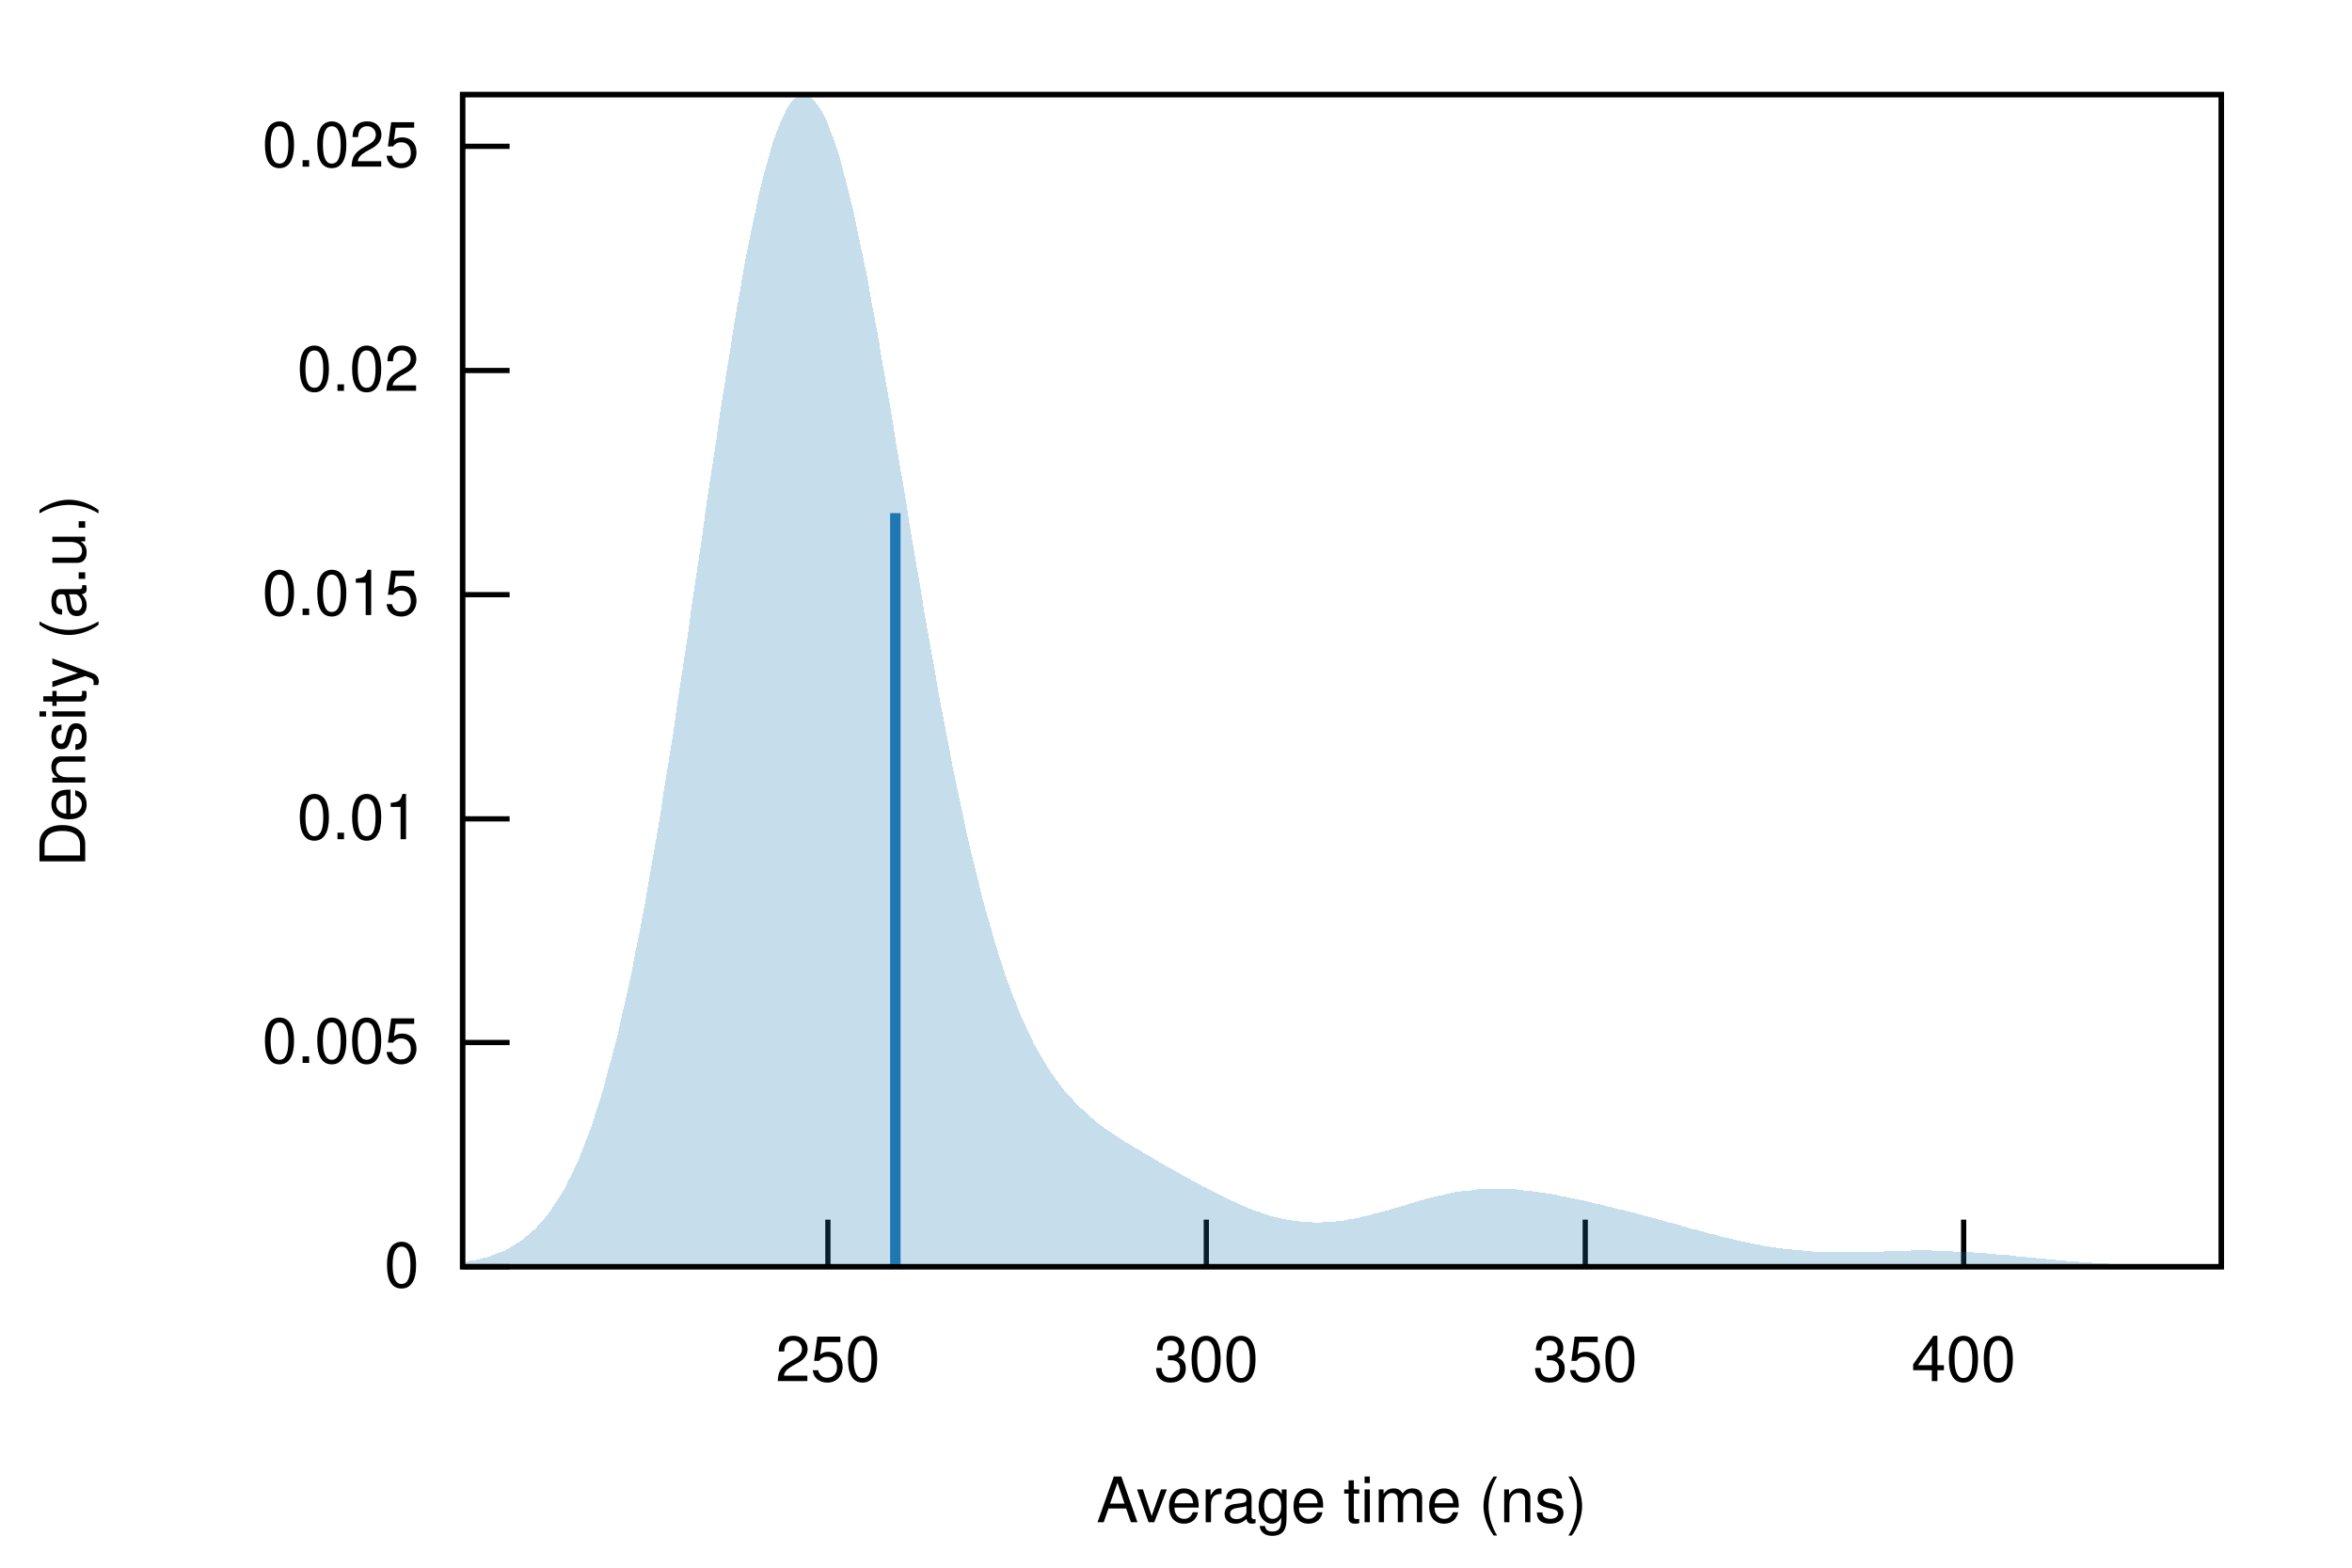
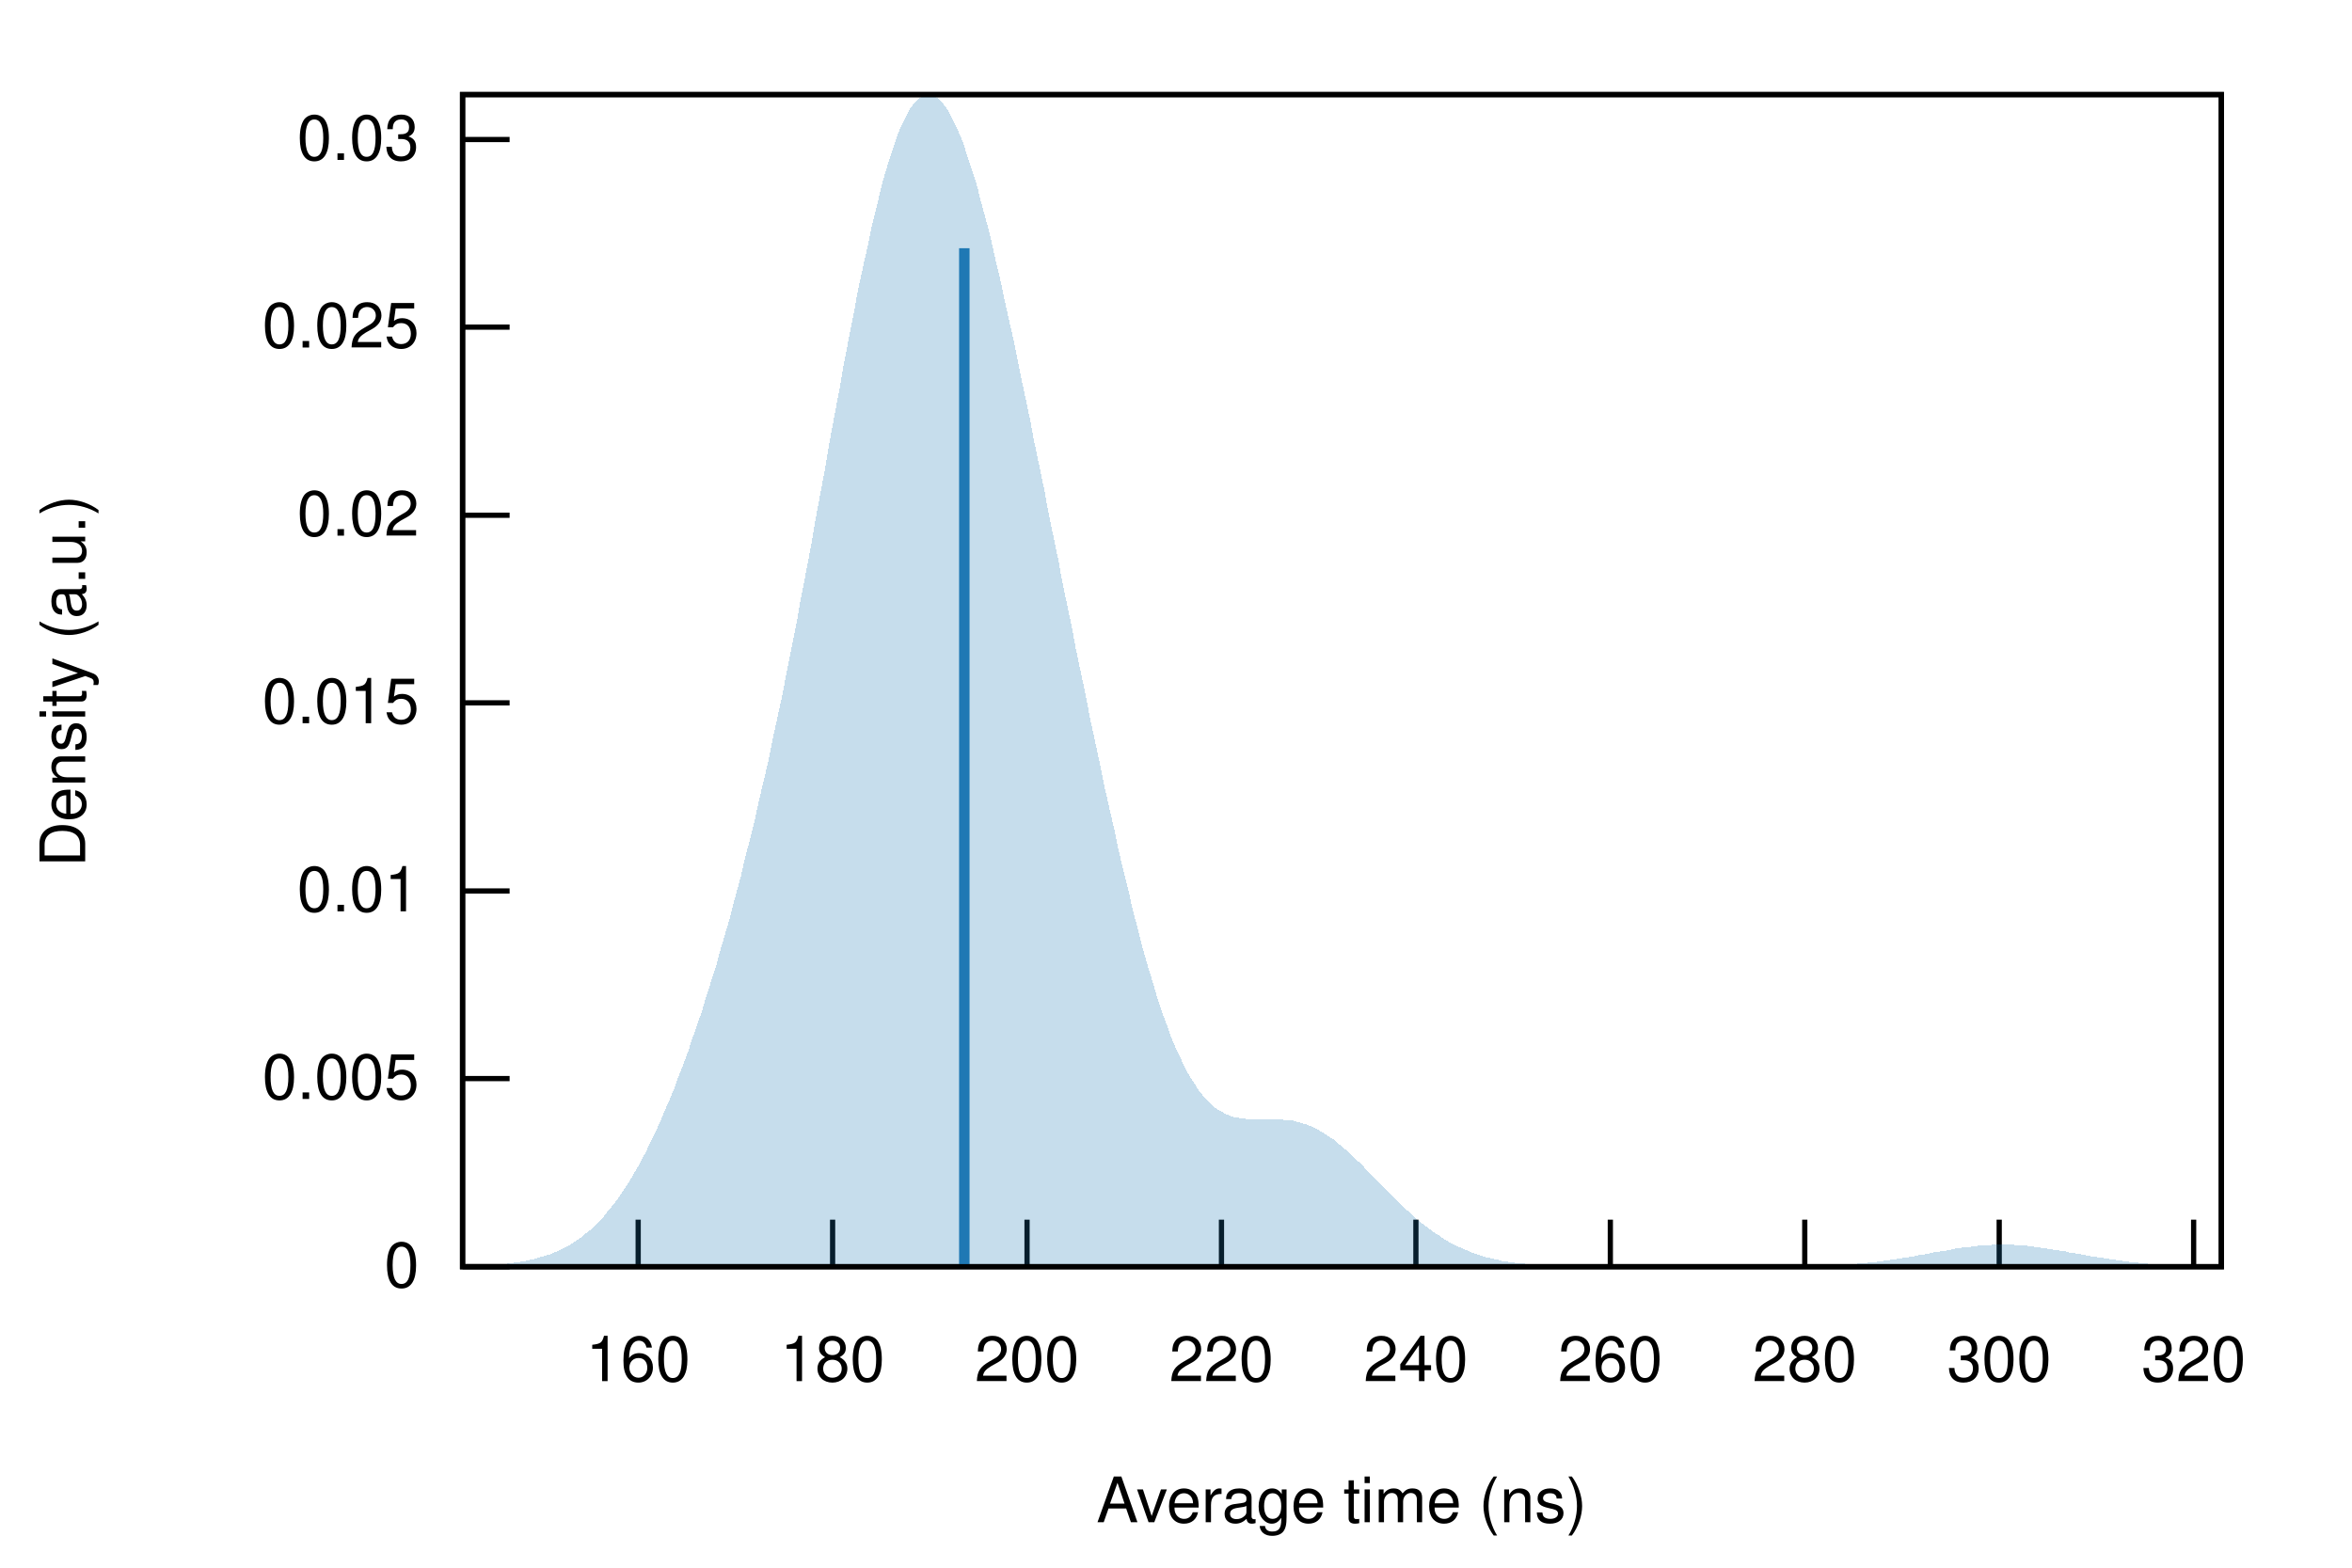
<svg xmlns="http://www.w3.org/2000/svg" xmlns:xlink="http://www.w3.org/1999/xlink" viewBox="0 0 450 300">
  <g id="gnuplot_canvas">
    <rect x="0" y="0" width="450" height="300" fill="none" />
    <defs>
      <circle id="gpDot" r="0.5" stroke-width="0.5" />
      <path id="gpPt0" stroke-width="0.222" stroke="currentColor" d="M-1,0 h2 M0,-1 v2" />
      <path id="gpPt1" stroke-width="0.222" stroke="currentColor" d="M-1,-1 L1,1 M1,-1 L-1,1" />
      <path id="gpPt2" stroke-width="0.222" stroke="currentColor" d="M-1,0 L1,0 M0,-1 L0,1 M-1,-1 L1,1 M-1,1 L1,-1" />
      <rect id="gpPt3" stroke-width="0.222" stroke="currentColor" x="-1" y="-1" width="2" height="2" />
      <rect id="gpPt4" stroke-width="0.222" stroke="currentColor" fill="currentColor" x="-1" y="-1" width="2" height="2" />
      <circle id="gpPt5" stroke-width="0.222" stroke="currentColor" cx="0" cy="0" r="1" />
      <use xlink:href="#gpPt5" id="gpPt6" fill="currentColor" stroke="none" />
      <path id="gpPt7" stroke-width="0.222" stroke="currentColor" d="M0,-1.33 L-1.33,0.67 L1.33,0.67 z" />
      <use xlink:href="#gpPt7" id="gpPt8" fill="currentColor" stroke="none" />
      <use xlink:href="#gpPt7" id="gpPt9" stroke="currentColor" transform="rotate(180)" />
      <use xlink:href="#gpPt9" id="gpPt10" fill="currentColor" stroke="none" />
      <use xlink:href="#gpPt3" id="gpPt11" stroke="currentColor" transform="rotate(45)" />
      <use xlink:href="#gpPt11" id="gpPt12" fill="currentColor" stroke="none" />
      <path id="gpPt13" stroke-width="0.222" stroke="currentColor" d="M0,1.330 L1.265,0.411 L0.782,-1.067 L-0.782,-1.076 L-1.265,0.411 z" />
      <use xlink:href="#gpPt13" id="gpPt14" fill="currentColor" stroke="none" />
      <filter id="textbox" filterUnits="objectBoundingBox" x="0" y="0" height="1" width="1">
        <feFlood flood-color="white" flood-opacity="1" result="bgnd" />
        <feComposite in="SourceGraphic" in2="bgnd" operator="atop" />
      </filter>
      <filter id="greybox" filterUnits="objectBoundingBox" x="0" y="0" height="1" width="1">
        <feFlood flood-color="lightgrey" flood-opacity="1" result="grey" />
        <feComposite in="SourceGraphic" in2="grey" operator="atop" />
      </filter>
    </defs>
    <g fill="none" color="white" stroke="currentColor" stroke-width="1.00" stroke-linecap="butt" stroke-linejoin="miter">
</g>
    <g fill="none" color="black" stroke="currentColor" stroke-width="1.00" stroke-linecap="butt" stroke-linejoin="miter">
      <path stroke="black" d="M88.5,242.4 L97.5,242.4  " />
      <g transform="translate(80.2,246.3)" stroke="none" fill="black" font-family="Helvetica" font-size="12.00" text-anchor="end">
        <text>
          <tspan font-family="Helvetica"> 0</tspan>
        </text>
      </g>
    </g>
    <g fill="none" color="black" stroke="currentColor" stroke-width="1.00" stroke-linecap="butt" stroke-linejoin="miter">
-       <path stroke="black" d="M88.5,199.5 L97.5,199.5  " />
-       <g transform="translate(80.2,203.4)" stroke="none" fill="black" font-family="Helvetica" font-size="12.00" text-anchor="end">
+       <path stroke="black" d="M88.5,206.4 L97.5,206.4  " />
+       <g transform="translate(80.2,210.3)" stroke="none" fill="black" font-family="Helvetica" font-size="12.00" text-anchor="end">
        <text>
          <tspan font-family="Helvetica"> 0.005</tspan>
        </text>
      </g>
    </g>
    <g fill="none" color="black" stroke="currentColor" stroke-width="1.00" stroke-linecap="butt" stroke-linejoin="miter">
-       <path stroke="black" d="M88.5,156.7 L97.5,156.7  " />
-       <g transform="translate(80.2,160.6)" stroke="none" fill="black" font-family="Helvetica" font-size="12.00" text-anchor="end">
+       <path stroke="black" d="M88.5,170.5 L97.5,170.5  " />
+       <g transform="translate(80.2,174.4)" stroke="none" fill="black" font-family="Helvetica" font-size="12.00" text-anchor="end">
        <text>
          <tspan font-family="Helvetica"> 0.01</tspan>
        </text>
      </g>
    </g>
    <g fill="none" color="black" stroke="currentColor" stroke-width="1.00" stroke-linecap="butt" stroke-linejoin="miter">
-       <path stroke="black" d="M88.5,113.8 L97.5,113.8  " />
-       <g transform="translate(80.2,117.7)" stroke="none" fill="black" font-family="Helvetica" font-size="12.00" text-anchor="end">
+       <path stroke="black" d="M88.5,134.5 L97.5,134.5  " />
+       <g transform="translate(80.2,138.4)" stroke="none" fill="black" font-family="Helvetica" font-size="12.00" text-anchor="end">
        <text>
          <tspan font-family="Helvetica"> 0.015</tspan>
        </text>
      </g>
    </g>
    <g fill="none" color="black" stroke="currentColor" stroke-width="1.00" stroke-linecap="butt" stroke-linejoin="miter">
-       <path stroke="black" d="M88.5,70.9 L97.5,70.9  " />
-       <g transform="translate(80.2,74.8)" stroke="none" fill="black" font-family="Helvetica" font-size="12.00" text-anchor="end">
+       <path stroke="black" d="M88.5,98.6 L97.5,98.6  " />
+       <g transform="translate(80.2,102.5)" stroke="none" fill="black" font-family="Helvetica" font-size="12.00" text-anchor="end">
        <text>
          <tspan font-family="Helvetica"> 0.02</tspan>
        </text>
      </g>
    </g>
    <g fill="none" color="black" stroke="currentColor" stroke-width="1.00" stroke-linecap="butt" stroke-linejoin="miter">
-       <path stroke="black" d="M88.5,28.0 L97.5,28.0  " />
-       <g transform="translate(80.2,31.9)" stroke="none" fill="black" font-family="Helvetica" font-size="12.00" text-anchor="end">
+       <path stroke="black" d="M88.5,62.6 L97.5,62.6  " />
+       <g transform="translate(80.2,66.5)" stroke="none" fill="black" font-family="Helvetica" font-size="12.00" text-anchor="end">
        <text>
          <tspan font-family="Helvetica"> 0.025</tspan>
        </text>
      </g>
    </g>
    <g fill="none" color="black" stroke="currentColor" stroke-width="1.00" stroke-linecap="butt" stroke-linejoin="miter">
-       <path stroke="black" d="M158.4,242.4 L158.4,233.4  " />
-       <g transform="translate(158.4,264.3)" stroke="none" fill="black" font-family="Helvetica" font-size="12.00" text-anchor="middle">
-         <text>
-           <tspan font-family="Helvetica"> 250</tspan>
-         </text>
-       </g>
-     </g>
-     <g fill="none" color="black" stroke="currentColor" stroke-width="1.00" stroke-linecap="butt" stroke-linejoin="miter">
-       <path stroke="black" d="M230.8,242.4 L230.8,233.4  " />
-       <g transform="translate(230.8,264.3)" stroke="none" fill="black" font-family="Helvetica" font-size="12.00" text-anchor="middle">
+       <path stroke="black" d="M88.5,26.7 L97.5,26.7  " />
+       <g transform="translate(80.2,30.6)" stroke="none" fill="black" font-family="Helvetica" font-size="12.00" text-anchor="end">
+         <text>
+           <tspan font-family="Helvetica"> 0.03</tspan>
+         </text>
+       </g>
+     </g>
+     <g fill="none" color="black" stroke="currentColor" stroke-width="1.00" stroke-linecap="butt" stroke-linejoin="miter">
+       <path stroke="black" d="M122.1,242.4 L122.1,233.4  " />
+       <g transform="translate(122.1,264.3)" stroke="none" fill="black" font-family="Helvetica" font-size="12.00" text-anchor="middle">
+         <text>
+           <tspan font-family="Helvetica"> 160</tspan>
+         </text>
+       </g>
+     </g>
+     <g fill="none" color="black" stroke="currentColor" stroke-width="1.00" stroke-linecap="butt" stroke-linejoin="miter">
+       <path stroke="black" d="M159.3,242.4 L159.3,233.4  " />
+       <g transform="translate(159.3,264.3)" stroke="none" fill="black" font-family="Helvetica" font-size="12.00" text-anchor="middle">
+         <text>
+           <tspan font-family="Helvetica"> 180</tspan>
+         </text>
+       </g>
+     </g>
+     <g fill="none" color="black" stroke="currentColor" stroke-width="1.00" stroke-linecap="butt" stroke-linejoin="miter">
+       <path stroke="black" d="M196.5,242.4 L196.5,233.4  " />
+       <g transform="translate(196.5,264.3)" stroke="none" fill="black" font-family="Helvetica" font-size="12.00" text-anchor="middle">
+         <text>
+           <tspan font-family="Helvetica"> 200</tspan>
+         </text>
+       </g>
+     </g>
+     <g fill="none" color="black" stroke="currentColor" stroke-width="1.00" stroke-linecap="butt" stroke-linejoin="miter">
+       <path stroke="black" d="M233.7,242.4 L233.7,233.4  " />
+       <g transform="translate(233.7,264.3)" stroke="none" fill="black" font-family="Helvetica" font-size="12.00" text-anchor="middle">
+         <text>
+           <tspan font-family="Helvetica"> 220</tspan>
+         </text>
+       </g>
+     </g>
+     <g fill="none" color="black" stroke="currentColor" stroke-width="1.00" stroke-linecap="butt" stroke-linejoin="miter">
+       <path stroke="black" d="M270.9,242.4 L270.9,233.4  " />
+       <g transform="translate(270.9,264.3)" stroke="none" fill="black" font-family="Helvetica" font-size="12.00" text-anchor="middle">
+         <text>
+           <tspan font-family="Helvetica"> 240</tspan>
+         </text>
+       </g>
+     </g>
+     <g fill="none" color="black" stroke="currentColor" stroke-width="1.00" stroke-linecap="butt" stroke-linejoin="miter">
+       <path stroke="black" d="M308.1,242.4 L308.1,233.4  " />
+       <g transform="translate(308.1,264.3)" stroke="none" fill="black" font-family="Helvetica" font-size="12.00" text-anchor="middle">
+         <text>
+           <tspan font-family="Helvetica"> 260</tspan>
+         </text>
+       </g>
+     </g>
+     <g fill="none" color="black" stroke="currentColor" stroke-width="1.00" stroke-linecap="butt" stroke-linejoin="miter">
+       <path stroke="black" d="M345.3,242.4 L345.3,233.4  " />
+       <g transform="translate(345.3,264.3)" stroke="none" fill="black" font-family="Helvetica" font-size="12.00" text-anchor="middle">
+         <text>
+           <tspan font-family="Helvetica"> 280</tspan>
+         </text>
+       </g>
+     </g>
+     <g fill="none" color="black" stroke="currentColor" stroke-width="1.00" stroke-linecap="butt" stroke-linejoin="miter">
+       <path stroke="black" d="M382.5,242.4 L382.5,233.4  " />
+       <g transform="translate(382.5,264.3)" stroke="none" fill="black" font-family="Helvetica" font-size="12.00" text-anchor="middle">
        <text>
          <tspan font-family="Helvetica"> 300</tspan>
        </text>
      </g>
    </g>
    <g fill="none" color="black" stroke="currentColor" stroke-width="1.00" stroke-linecap="butt" stroke-linejoin="miter">
-       <path stroke="black" d="M303.3,242.4 L303.3,233.4  " />
-       <g transform="translate(303.3,264.3)" stroke="none" fill="black" font-family="Helvetica" font-size="12.00" text-anchor="middle">
-         <text>
-           <tspan font-family="Helvetica"> 350</tspan>
-         </text>
-       </g>
-     </g>
-     <g fill="none" color="black" stroke="currentColor" stroke-width="1.00" stroke-linecap="butt" stroke-linejoin="miter">
-       <path stroke="black" d="M375.7,242.4 L375.7,233.4  " />
-       <g transform="translate(375.7,264.3)" stroke="none" fill="black" font-family="Helvetica" font-size="12.00" text-anchor="middle">
-         <text>
-           <tspan font-family="Helvetica"> 400</tspan>
+       <path stroke="black" d="M419.7,242.4 L419.7,233.4  " />
+       <g transform="translate(419.7,264.3)" stroke="none" fill="black" font-family="Helvetica" font-size="12.00" text-anchor="middle">
+         <text>
+           <tspan font-family="Helvetica"> 320</tspan>
        </text>
      </g>
    </g>
    <g fill="none" color="black" stroke="currentColor" stroke-width="1.00" stroke-linecap="butt" stroke-linejoin="miter">
</g>
    <g fill="none" color="black" stroke="currentColor" stroke-width="1.00" stroke-linecap="butt" stroke-linejoin="miter">
      <path stroke="black" d="M88.5,18.1 L88.5,242.4 L425.0,242.4 L425.0,18.1 L88.5,18.1 Z  " />
    </g>
    <g fill="none" color="black" stroke="currentColor" stroke-width="1.00" stroke-linecap="butt" stroke-linejoin="miter">
      <g transform="translate(16.3,130.3) rotate(270)" stroke="none" fill="black" font-family="Helvetica" font-size="12.00" text-anchor="middle">
        <text>
          <tspan font-family="Helvetica">Density (a.u.)</tspan>
        </text>
      </g>
    </g>
    <g fill="none" color="black" stroke="currentColor" stroke-width="1.00" stroke-linecap="butt" stroke-linejoin="miter">
      <g transform="translate(256.7,291.3)" stroke="none" fill="black" font-family="Helvetica" font-size="12.00" text-anchor="middle">
        <text>
          <tspan font-family="Helvetica">Average time (ns)</tspan>
        </text>
      </g>
    </g>
    <g fill="none" color="black" stroke="currentColor" stroke-width="1.00" stroke-linecap="butt" stroke-linejoin="miter">
</g>
    <g id="gnuplot_plot_1">
      <g fill="none" color="black" stroke="currentColor" stroke-width="1.00" stroke-linecap="butt" stroke-linejoin="miter">
        <g stroke="none" shape-rendering="crispEdges">
-           <polygon fill="rgb( 31, 120, 180)" fill-opacity="0.25" points="88.5,241.6 89.2,241.5 89.8,241.3 90.5,241.2 91.2,241.1 91.9,240.9 92.5,240.7 93.2,240.6 93.9,240.3 94.6,240.1 95.2,239.8 95.9,239.6 96.6,239.3 97.3,238.9 97.9,238.5 98.6,238.1 99.3,237.7 100.0,237.2 100.6,236.7 101.3,236.1 102.0,235.5 102.7,234.8 103.3,234.1 104.0,233.4 104.7,232.5 105.4,231.6 106.0,230.6 106.7,229.6 107.4,228.5 108.1,227.3 108.7,226.0 109.4,224.7 110.1,223.2 110.8,221.7 111.4,220.1 112.1,218.3 112.8,216.5 113.5,214.6 114.1,212.5 114.8,210.4 115.5,208.1 116.1,205.7 116.8,203.2 117.5,200.6 118.2,197.9 118.8,195.1 119.5,192.1 120.2,189.0 120.9,185.8 121.5,182.5 122.2,179.1 122.9,175.5 123.6,171.8 124.2,168.1 124.9,164.2 125.6,160.2 126.3,156.1 126.9,152.0 127.6,147.7 128.3,143.4 129.0,139.0 129.6,134.5 130.3,130.0 131.0,125.4 131.7,120.8 132.3,116.2 133.0,111.5 133.7,106.9 134.4,102.2 135.0,97.6 135.7,92.9 136.4,88.4 137.1,83.8 137.7,79.4 138.4,75.0 139.1,70.6 139.8,66.4 140.4,62.3 141.1,58.3 141.8,54.5 142.4,50.8 143.1,47.2 143.8,43.8 144.5,40.6 145.1,37.6 145.8,34.7 146.5,32.1 147.2,29.7 147.8,27.4 148.5,25.5 149.2,23.7 149.9,22.2 150.5,20.9 151.2,19.8 151.9,19.0 152.6,18.5 153.2,18.2 153.9,18.1 154.6,18.3 155.3,18.7 155.9,19.4 156.6,20.3 157.3,21.4 158.0,22.7 158.6,24.3 159.3,26.1 160.0,28.1 160.7,30.3 161.3,32.7 162.0,35.2 162.7,38.0 163.4,40.9 164.0,44.0 164.7,47.2 165.4,50.5 166.1,53.9 166.7,57.5 167.4,61.2 168.1,64.9 168.7,68.7 169.4,72.6 170.1,76.6 170.8,80.6 171.4,84.6 172.1,88.7 172.8,92.7 173.5,96.8 174.1,100.9 174.8,104.9 175.5,109.0 176.2,113.0 176.8,116.9 177.5,120.8 178.2,124.7 178.9,128.5 179.5,132.2 180.2,135.9 180.9,139.5 181.6,143.0 182.2,146.4 182.9,149.8 183.6,153.0 184.3,156.2 184.9,159.2 185.6,162.2 186.3,165.1 187.0,167.8 187.6,170.5 188.3,173.1 189.0,175.6 189.7,177.9 190.3,180.2 191.0,182.4 191.7,184.5 192.3,186.5 193.0,188.4 193.7,190.3 194.4,192.0 195.0,193.6 195.7,195.2 196.4,196.7 197.1,198.1 197.7,199.5 198.4,200.8 199.1,202.0 199.8,203.1 200.4,204.2 201.1,205.3 201.8,206.2 202.5,207.2 203.1,208.0 203.8,208.9 204.5,209.7 205.2,210.4 205.8,211.1 206.5,211.8 207.2,212.4 207.9,213.1 208.5,213.7 209.2,214.2 209.9,214.8 210.6,215.3 211.2,215.8 211.9,216.3 212.6,216.7 213.3,217.2 213.9,217.6 214.6,218.1 215.3,218.5 216.0,218.9 216.6,219.3 217.3,219.7 218.0,220.1 218.6,220.5 219.3,220.9 220.0,221.3 220.7,221.7 221.3,222.1 222.0,222.5 222.7,222.9 223.4,223.3 224.0,223.6 224.7,224.0 225.4,224.4 226.1,224.8 226.7,225.1 227.4,225.5 228.1,225.9 228.8,226.3 229.4,226.6 230.1,227.0 230.8,227.3 231.5,227.7 232.1,228.0 232.8,228.4 233.5,228.7 234.2,229.1 234.8,229.4 235.5,229.7 236.2,230.0 236.9,230.3 237.5,230.6 238.2,230.9 238.9,231.2 239.6,231.5 240.2,231.7 240.9,231.9 241.6,232.2 242.3,232.4 242.9,232.6 243.6,232.8 244.3,233.0 244.9,233.1 245.6,233.3 246.3,233.4 247.0,233.5 247.6,233.6 248.3,233.7 249.0,233.8 249.7,233.9 250.3,233.9 251.0,233.9 251.7,234.0 252.4,234.0 253.0,233.9 253.7,233.9 254.4,233.9 255.1,233.8 255.7,233.7 256.4,233.7 257.1,233.6 257.8,233.4 258.4,233.3 259.1,233.2 259.8,233.1 260.5,232.9 261.1,232.7 261.8,232.6 262.5,232.4 263.2,232.2 263.8,232.0 264.5,231.9 265.2,231.7 265.9,231.5 266.5,231.3 267.2,231.1 267.9,230.9 268.6,230.7 269.2,230.5 269.9,230.3 270.6,230.1 271.2,229.9 271.9,229.7 272.6,229.5 273.3,229.3 273.9,229.1 274.6,229.0 275.3,228.8 276.0,228.7 276.6,228.5 277.3,228.4 278.0,228.2 278.7,228.1 279.3,228.0 280.0,227.9 280.7,227.8 281.4,227.8 282.0,227.7 282.7,227.6 283.4,227.6 284.1,227.5 284.7,227.5 285.4,227.5 286.1,227.5 286.8,227.5 287.4,227.5 288.1,227.5 288.8,227.6 289.5,227.6 290.1,227.6 290.8,227.7 291.5,227.8 292.2,227.8 292.8,227.9 293.5,228.0 294.2,228.1 294.9,228.2 295.5,228.3 296.2,228.4 296.9,228.5 297.5,228.6 298.2,228.8 298.9,228.9 299.6,229.0 300.2,229.2 300.9,229.3 301.6,229.5 302.3,229.6 302.9,229.7 303.6,229.9 304.3,230.1 305.0,230.2 305.6,230.4 306.3,230.5 307.0,230.7 307.7,230.9 308.3,231.0 309.0,231.2 309.7,231.4 310.4,231.5 311.0,231.7 311.7,231.9 312.4,232.0 313.1,232.2 313.7,232.4 314.4,232.6 315.1,232.8 315.8,232.9 316.4,233.1 317.1,233.3 317.8,233.5 318.5,233.7 319.1,233.9 319.8,234.0 320.5,234.2 321.2,234.4 321.8,234.6 322.5,234.8 323.2,235.0 323.8,235.2 324.5,235.3 325.2,235.5 325.9,235.7 326.5,235.9 327.2,236.1 327.9,236.2 328.6,236.4 329.2,236.6 329.9,236.8 330.6,236.9 331.3,237.1 331.9,237.2 332.6,237.4 333.3,237.6 334.0,237.7 334.6,237.8 335.3,238.0 336.0,238.1 336.7,238.2 337.3,238.4 338.0,238.5 338.7,238.6 339.4,238.7 340.0,238.8 340.7,238.9 341.4,239.0 342.1,239.1 342.7,239.1 343.4,239.2 344.1,239.3 344.8,239.3 345.4,239.4 346.1,239.4 346.8,239.5 347.4,239.5 348.1,239.5 348.8,239.6 349.5,239.6 350.1,239.6 350.8,239.6 351.5,239.6 352.2,239.6 352.8,239.6 353.5,239.6 354.2,239.6 354.9,239.6 355.5,239.6 356.2,239.6 356.9,239.5 357.6,239.5 358.2,239.5 358.9,239.5 359.6,239.5 360.3,239.5 360.9,239.4 361.6,239.4 362.3,239.4 363.0,239.4 363.6,239.4 364.3,239.4 365.0,239.4 365.7,239.3 366.3,239.3 367.0,239.3 367.7,239.3 368.4,239.3 369.0,239.3 369.7,239.3 370.4,239.4 371.1,239.4 371.7,239.4 372.4,239.4 373.1,239.4 373.7,239.5 374.4,239.5 375.1,239.5 375.8,239.6 376.4,239.6 377.1,239.6 377.8,239.7 378.5,239.7 379.1,239.8 379.8,239.8 380.5,239.9 381.2,239.9 381.8,240.0 382.5,240.1 383.2,240.1 383.9,240.2 384.5,240.2 385.2,240.3 385.9,240.4 386.6,240.4 387.2,240.5 387.9,240.6 388.6,240.6 389.3,240.7 389.9,240.8 390.6,240.8 391.3,240.9 392.0,241.0 392.6,241.0 393.3,241.1 394.0,241.2 394.7,241.2 395.3,241.3 396.0,241.3 396.7,241.4 397.4,241.4 398.0,241.5 398.7,241.5 399.4,241.6 400.0,241.6 400.7,241.7 401.4,241.7 402.1,241.8 402.7,241.8 403.4,241.8 404.1,241.9 404.8,241.9 405.4,241.9 406.1,242.0 406.8,242.0 407.5,242.0 408.1,242.1 408.8,242.1 409.5,242.1 410.2,242.1 410.8,242.2 411.5,242.2 412.2,242.2 412.9,242.2 413.5,242.2 414.2,242.2 414.9,242.3 415.6,242.3 416.2,242.3 416.9,242.3 417.6,242.3 418.3,242.3 418.9,242.3 419.6,242.3 420.3,242.3 421.0,242.3 421.6,242.3 422.3,242.3 423.0,242.4 423.7,242.4 424.3,242.4 425.0,242.4 425.0,242.4 424.3,242.4 423.7,242.4 423.0,242.4 422.3,242.4 421.6,242.4 421.0,242.4 420.3,242.4 419.6,242.4 418.9,242.4 418.3,242.4 417.6,242.4 416.9,242.4 416.2,242.4 415.6,242.4 414.9,242.4 414.2,242.4 413.5,242.4 412.9,242.4 412.2,242.4 411.5,242.4 410.8,242.4 410.2,242.4 409.5,242.4 408.8,242.4 408.1,242.4 407.5,242.4 406.8,242.4 406.1,242.4 405.4,242.4 404.8,242.4 404.1,242.4 403.4,242.4 402.7,242.4 402.1,242.4 401.4,242.4 400.7,242.4 400.0,242.4 399.4,242.4 398.7,242.4 398.0,242.4 397.4,242.4 396.7,242.4 396.0,242.4 395.3,242.4 394.7,242.4 394.0,242.4 393.3,242.4 392.6,242.4 392.0,242.4 391.3,242.4 390.6,242.4 389.9,242.4 389.3,242.4 388.6,242.4 387.9,242.4 387.2,242.4 386.6,242.4 385.9,242.4 385.2,242.4 384.5,242.4 383.9,242.4 383.2,242.4 382.5,242.4 381.8,242.4 381.2,242.4 380.5,242.4 379.8,242.4 379.1,242.4 378.5,242.4 377.8,242.4 377.1,242.4 376.4,242.4 375.8,242.4 375.1,242.4 374.4,242.4 373.7,242.4 373.1,242.4 372.4,242.4 371.7,242.4 371.1,242.4 370.4,242.4 369.7,242.4 369.0,242.4 368.4,242.4 367.7,242.4 367.0,242.4 366.3,242.4 365.7,242.4 365.0,242.4 364.3,242.4 363.6,242.4 363.0,242.4 362.3,242.4 361.6,242.4 360.9,242.4 360.3,242.4 359.6,242.4 358.9,242.4 358.2,242.4 357.6,242.4 356.9,242.4 356.2,242.4 355.5,242.4 354.9,242.4 354.2,242.4 353.5,242.4 352.8,242.4 352.2,242.4 351.5,242.4 350.8,242.4 350.1,242.4 349.5,242.4 348.8,242.4 348.1,242.4 347.4,242.4 346.8,242.4 346.1,242.4 345.4,242.4 344.8,242.4 344.1,242.4 343.4,242.4 342.7,242.4 342.1,242.4 341.4,242.4 340.7,242.4 340.0,242.4 339.4,242.4 338.7,242.4 338.0,242.4 337.3,242.4 336.7,242.4 336.0,242.4 335.3,242.4 334.6,242.4 334.0,242.4 333.3,242.4 332.6,242.4 331.9,242.4 331.3,242.4 330.6,242.4 329.9,242.4 329.2,242.4 328.6,242.4 327.9,242.4 327.2,242.4 326.5,242.4 325.9,242.4 325.2,242.4 324.5,242.4 323.8,242.4 323.2,242.4 322.5,242.4 321.8,242.4 321.2,242.4 320.5,242.4 319.8,242.4 319.1,242.4 318.5,242.4 317.8,242.4 317.1,242.4 316.4,242.4 315.8,242.4 315.1,242.4 314.4,242.4 313.7,242.4 313.1,242.4 312.4,242.4 311.7,242.4 311.0,242.4 310.4,242.4 309.7,242.4 309.0,242.4 308.3,242.4 307.7,242.4 307.0,242.4 306.3,242.4 305.6,242.4 305.0,242.4 304.3,242.4 303.6,242.4 302.9,242.4 302.3,242.4 301.6,242.4 300.9,242.4 300.2,242.4 299.6,242.4 298.9,242.4 298.2,242.4 297.5,242.4 296.9,242.4 296.2,242.4 295.5,242.4 294.9,242.4 294.2,242.4 293.5,242.4 292.8,242.4 292.2,242.4 291.5,242.4 290.8,242.4 290.1,242.4 289.5,242.4 288.8,242.4 288.1,242.4 287.4,242.4 286.8,242.4 286.1,242.4 285.4,242.4 284.7,242.4 284.1,242.4 283.4,242.4 282.7,242.4 282.0,242.4 281.4,242.4 280.7,242.4 280.0,242.4 279.3,242.4 278.7,242.4 278.0,242.4 277.3,242.4 276.6,242.4 276.0,242.4 275.3,242.4 274.6,242.4 273.9,242.4 273.3,242.4 272.6,242.4 271.9,242.4 271.2,242.4 270.6,242.4 269.9,242.4 269.2,242.4 268.6,242.4 267.9,242.4 267.2,242.4 266.5,242.4 265.9,242.4 265.2,242.4 264.5,242.4 263.8,242.4 263.2,242.4 262.5,242.4 261.8,242.4 261.1,242.4 260.5,242.4 259.8,242.4 259.1,242.4 258.4,242.4 257.8,242.4 257.1,242.4 256.4,242.4 255.7,242.4 255.1,242.4 254.4,242.4 253.7,242.4 253.0,242.4 252.4,242.4 251.7,242.4 251.0,242.4 250.3,242.4 249.7,242.4 249.0,242.4 248.3,242.4 247.6,242.4 247.0,242.4 246.3,242.4 245.6,242.4 244.9,242.4 244.3,242.4 243.6,242.4 242.9,242.4 242.3,242.4 241.6,242.4 240.9,242.4 240.2,242.4 239.6,242.4 238.9,242.4 238.2,242.4 237.5,242.4 236.9,242.4 236.2,242.4 235.5,242.4 234.8,242.4 234.2,242.4 233.5,242.4 232.8,242.4 232.1,242.4 231.5,242.4 230.8,242.4 230.1,242.4 229.4,242.4 228.8,242.4 228.1,242.4 227.4,242.4 226.7,242.4 226.1,242.4 225.4,242.4 224.7,242.4 224.0,242.4 223.4,242.4 222.7,242.4 222.0,242.4 221.3,242.4 220.7,242.4 220.0,242.4 219.3,242.4 218.6,242.4 218.0,242.4 217.3,242.4 216.6,242.4 216.0,242.4 215.3,242.4 214.6,242.4 213.9,242.4 213.3,242.4 212.6,242.4 211.9,242.4 211.2,242.4 210.6,242.4 209.9,242.4 209.2,242.4 208.5,242.4 207.9,242.4 207.2,242.4 206.5,242.4 205.8,242.4 205.2,242.4 204.5,242.4 203.8,242.4 203.1,242.4 202.5,242.4 201.8,242.4 201.1,242.4 200.4,242.4 199.8,242.4 199.1,242.4 198.4,242.4 197.7,242.4 197.1,242.4 196.4,242.4 195.7,242.4 195.0,242.4 194.4,242.4 193.7,242.4 193.0,242.4 192.3,242.4 191.7,242.4 191.0,242.4 190.3,242.4 189.7,242.4 189.0,242.4 188.3,242.4 187.6,242.4 187.0,242.4 186.3,242.4 185.6,242.4 184.9,242.4 184.3,242.4 183.6,242.4 182.9,242.4 182.2,242.4 181.6,242.4 180.9,242.4 180.2,242.4 179.5,242.4 178.9,242.4 178.2,242.4 177.5,242.4 176.8,242.4 176.2,242.4 175.5,242.4 174.8,242.4 174.1,242.4 173.5,242.4 172.8,242.4 172.1,242.4 171.4,242.4 170.8,242.4 170.1,242.4 169.4,242.4 168.7,242.4 168.1,242.4 167.4,242.4 166.7,242.4 166.1,242.4 165.4,242.4 164.7,242.4 164.0,242.4 163.4,242.4 162.7,242.4 162.0,242.4 161.3,242.4 160.7,242.4 160.0,242.4 159.3,242.4 158.6,242.4 158.0,242.4 157.3,242.4 156.6,242.4 155.9,242.4 155.3,242.4 154.6,242.4 153.9,242.4 153.2,242.4 152.6,242.4 151.9,242.4 151.2,242.4 150.5,242.4 149.9,242.4 149.2,242.4 148.5,242.4 147.8,242.4 147.2,242.4 146.5,242.4 145.8,242.4 145.1,242.4 144.5,242.4 143.8,242.4 143.1,242.4 142.4,242.4 141.8,242.4 141.1,242.4 140.4,242.4 139.8,242.4 139.1,242.4 138.4,242.4 137.7,242.4 137.1,242.4 136.4,242.4 135.7,242.4 135.0,242.4 134.4,242.4 133.7,242.4 133.0,242.4 132.3,242.4 131.7,242.4 131.0,242.4 130.3,242.4 129.6,242.4 129.0,242.4 128.3,242.4 127.6,242.4 126.9,242.4 126.3,242.4 125.6,242.4 124.9,242.4 124.2,242.4 123.6,242.4 122.9,242.4 122.2,242.4 121.5,242.4 120.9,242.4 120.2,242.4 119.5,242.4 118.8,242.4 118.2,242.4 117.5,242.4 116.8,242.4 116.1,242.4 115.5,242.4 114.8,242.4 114.1,242.4 113.5,242.4 112.8,242.4 112.1,242.4 111.4,242.4 110.8,242.4 110.1,242.4 109.4,242.4 108.7,242.4 108.1,242.4 107.4,242.4 106.7,242.4 106.0,242.4 105.4,242.4 104.7,242.4 104.0,242.4 103.3,242.4 102.7,242.4 102.0,242.4 101.3,242.4 100.6,242.4 100.0,242.4 99.3,242.4 98.6,242.4 97.9,242.4 97.3,242.4 96.6,242.4 95.9,242.4 95.2,242.4 94.6,242.4 93.9,242.4 93.2,242.4 92.5,242.4 91.9,242.4 91.2,242.4 90.5,242.4 89.8,242.4 89.2,242.4 88.5,242.4 " />
+           <polygon fill="rgb( 31, 120, 180)" fill-opacity="0.25" points="88.5,242.3 89.2,242.3 89.8,242.3 90.5,242.2 91.2,242.2 91.9,242.2 92.5,242.2 93.2,242.1 93.9,242.1 94.6,242.0 95.2,242.0 95.9,241.9 96.6,241.9 97.3,241.8 97.9,241.7 98.6,241.6 99.3,241.5 100.0,241.4 100.6,241.3 101.3,241.1 102.0,241.0 102.7,240.8 103.3,240.6 104.0,240.4 104.7,240.2 105.4,240.0 106.0,239.7 106.7,239.4 107.4,239.1 108.1,238.7 108.7,238.4 109.4,238.0 110.1,237.5 110.8,237.1 111.4,236.6 112.1,236.0 112.8,235.5 113.5,234.9 114.1,234.2 114.8,233.5 115.5,232.8 116.1,232.0 116.8,231.2 117.5,230.3 118.2,229.4 118.8,228.5 119.5,227.5 120.2,226.4 120.9,225.3 121.5,224.2 122.2,223.0 122.9,221.7 123.6,220.4 124.2,219.1 124.9,217.7 125.6,216.2 126.3,214.7 126.9,213.2 127.6,211.6 128.3,210.0 129.0,208.3 129.6,206.6 130.3,204.8 131.0,203.0 131.7,201.1 132.3,199.2 133.0,197.2 133.7,195.2 134.4,193.2 135.0,191.1 135.7,188.9 136.4,186.7 137.1,184.5 137.7,182.2 138.4,179.9 139.1,177.5 139.8,175.1 140.4,172.6 141.1,170.1 141.8,167.5 142.4,164.8 143.1,162.1 143.8,159.4 144.5,156.5 145.1,153.7 145.8,150.7 146.5,147.8 147.2,144.7 147.8,141.6 148.5,138.4 149.2,135.2 149.9,131.9 150.5,128.6 151.2,125.2 151.9,121.7 152.6,118.2 153.2,114.6 153.9,111.1 154.6,107.4 155.3,103.8 155.9,100.1 156.6,96.4 157.3,92.6 158.0,88.9 158.6,85.2 159.3,81.4 160.0,77.7 160.7,74.0 161.3,70.4 162.0,66.8 162.7,63.2 163.4,59.7 164.0,56.3 164.7,53.0 165.4,49.8 166.1,46.7 166.7,43.7 167.4,40.8 168.1,38.0 168.7,35.4 169.4,33.0 170.1,30.7 170.8,28.6 171.4,26.7 172.1,24.9 172.8,23.4 173.5,22.0 174.1,20.8 174.8,19.9 175.5,19.1 176.2,18.6 176.8,18.2 177.5,18.1 178.2,18.2 178.9,18.4 179.5,18.9 180.2,19.6 180.9,20.4 181.6,21.5 182.2,22.7 182.9,24.1 183.6,25.7 184.3,27.4 184.9,29.3 185.6,31.4 186.3,33.5 187.0,35.8 187.6,38.3 188.3,40.8 189.0,43.4 189.7,46.2 190.3,49.0 191.0,51.9 191.7,54.9 192.3,57.9 193.0,61.0 193.7,64.1 194.4,67.3 195.0,70.5 195.7,73.8 196.4,77.1 197.1,80.4 197.7,83.7 198.4,87.0 199.1,90.4 199.8,93.7 200.4,97.1 201.1,100.5 201.8,103.9 202.5,107.2 203.1,110.6 203.8,114.0 204.5,117.3 205.2,120.7 205.8,124.0 206.5,127.3 207.2,130.6 207.9,133.9 208.5,137.2 209.2,140.4 209.9,143.7 210.6,146.9 211.2,150.0 211.9,153.1 212.6,156.2 213.3,159.2 213.9,162.2 214.6,165.2 215.3,168.0 216.0,170.8 216.6,173.6 217.3,176.3 218.0,178.9 218.6,181.4 219.3,183.8 220.0,186.2 220.7,188.4 221.3,190.6 222.0,192.7 222.7,194.7 223.4,196.5 224.0,198.3 224.7,200.0 225.4,201.5 226.1,203.0 226.7,204.3 227.4,205.6 228.1,206.7 228.8,207.8 229.4,208.7 230.1,209.6 230.8,210.4 231.5,211.1 232.1,211.7 232.8,212.2 233.5,212.6 234.2,213.0 234.8,213.3 235.5,213.6 236.2,213.8 236.9,213.9 237.5,214.0 238.2,214.1 238.9,214.2 239.6,214.2 240.2,214.2 240.9,214.2 241.6,214.2 242.3,214.2 242.9,214.2 243.6,214.2 244.3,214.2 244.9,214.2 245.6,214.3 246.3,214.3 247.0,214.4 247.6,214.5 248.3,214.7 249.0,214.9 249.7,215.1 250.3,215.3 251.0,215.6 251.7,215.9 252.4,216.3 253.0,216.7 253.7,217.1 254.4,217.6 255.1,218.0 255.7,218.6 256.4,219.1 257.1,219.7 257.8,220.3 258.4,220.9 259.1,221.5 259.8,222.2 260.5,222.8 261.1,223.5 261.8,224.2 262.5,224.9 263.2,225.6 263.8,226.2 264.5,226.9 265.2,227.6 265.9,228.3 266.5,229.0 267.2,229.7 267.9,230.3 268.6,231.0 269.2,231.6 269.9,232.2 270.6,232.8 271.2,233.4 271.9,234.0 272.6,234.5 273.3,235.0 273.9,235.5 274.6,236.0 275.3,236.4 276.0,236.9 276.6,237.3 277.3,237.7 278.0,238.1 278.7,238.4 279.3,238.7 280.0,239.0 280.7,239.3 281.4,239.6 282.0,239.8 282.7,240.1 283.4,240.3 284.1,240.5 284.7,240.7 285.4,240.8 286.1,241.0 286.8,241.1 287.4,241.3 288.1,241.4 288.8,241.5 289.5,241.6 290.1,241.7 290.8,241.8 291.5,241.8 292.2,241.9 292.8,242.0 293.5,242.0 294.2,242.1 294.9,242.1 295.5,242.1 296.2,242.2 296.9,242.2 297.5,242.2 298.2,242.3 298.9,242.3 299.6,242.3 300.2,242.3 300.9,242.3 301.6,242.3 302.3,242.3 302.9,242.3 303.6,242.4 304.3,242.4 305.0,242.4 305.6,242.4 306.3,242.4 307.0,242.4 307.7,242.4 308.3,242.4 309.0,242.4 309.7,242.4 310.4,242.4 311.0,242.4 311.7,242.4 312.4,242.4 313.1,242.4 313.7,242.4 314.4,242.4 315.1,242.4 315.8,242.4 316.4,242.4 317.1,242.4 317.8,242.4 318.5,242.4 319.1,242.4 319.8,242.4 320.5,242.4 321.2,242.4 321.8,242.4 322.5,242.4 323.2,242.4 323.8,242.4 324.5,242.4 325.2,242.4 325.9,242.4 326.5,242.4 327.2,242.4 327.9,242.4 328.6,242.4 329.2,242.4 329.9,242.4 330.6,242.4 331.3,242.4 331.9,242.4 332.6,242.4 333.3,242.4 334.0,242.4 334.6,242.4 335.3,242.4 336.0,242.4 336.7,242.4 337.3,242.4 338.0,242.4 338.7,242.4 339.4,242.4 340.0,242.4 340.7,242.4 341.4,242.4 342.1,242.3 342.7,242.3 343.4,242.3 344.1,242.3 344.8,242.3 345.4,242.3 346.1,242.3 346.8,242.3 347.4,242.2 348.1,242.2 348.8,242.2 349.5,242.2 350.1,242.1 350.8,242.1 351.5,242.1 352.2,242.0 352.8,242.0 353.5,242.0 354.2,241.9 354.9,241.9 355.5,241.8 356.2,241.7 356.9,241.7 357.6,241.6 358.2,241.5 358.9,241.5 359.6,241.4 360.3,241.3 360.9,241.2 361.6,241.1 362.3,241.0 363.0,240.9 363.6,240.8 364.3,240.7 365.0,240.6 365.7,240.5 366.3,240.4 367.0,240.2 367.7,240.1 368.4,240.0 369.0,239.9 369.7,239.7 370.4,239.6 371.1,239.5 371.7,239.4 372.4,239.3 373.1,239.2 373.7,239.0 374.4,238.9 375.1,238.8 375.8,238.7 376.4,238.6 377.1,238.6 377.8,238.5 378.5,238.4 379.1,238.4 379.8,238.3 380.5,238.3 381.2,238.2 381.8,238.2 382.5,238.2 383.2,238.2 383.9,238.2 384.5,238.2 385.2,238.2 385.9,238.3 386.6,238.3 387.2,238.4 387.9,238.4 388.6,238.5 389.3,238.6 389.9,238.7 390.6,238.8 391.3,238.9 392.0,239.0 392.6,239.1 393.3,239.2 394.0,239.3 394.7,239.4 395.3,239.5 396.0,239.7 396.7,239.8 397.4,239.9 398.0,240.0 398.7,240.1 399.4,240.3 400.0,240.4 400.7,240.5 401.4,240.6 402.1,240.7 402.7,240.8 403.4,240.9 404.1,241.0 404.8,241.1 405.4,241.2 406.1,241.3 406.8,241.4 407.5,241.5 408.1,241.6 408.8,241.6 409.5,241.7 410.2,241.8 410.8,241.8 411.5,241.9 412.2,241.9 412.9,242.0 413.5,242.0 414.2,242.0 414.9,242.1 415.6,242.1 416.2,242.1 416.9,242.2 417.6,242.2 418.3,242.2 418.9,242.2 419.6,242.3 420.3,242.3 421.0,242.3 421.6,242.3 422.3,242.3 423.0,242.3 423.7,242.3 424.3,242.3 425.0,242.4 425.0,242.4 424.3,242.4 423.7,242.4 423.0,242.4 422.3,242.4 421.6,242.4 421.0,242.4 420.3,242.4 419.6,242.4 418.9,242.4 418.3,242.4 417.6,242.4 416.9,242.4 416.2,242.4 415.6,242.4 414.9,242.4 414.2,242.4 413.5,242.4 412.9,242.4 412.2,242.4 411.5,242.4 410.8,242.4 410.2,242.4 409.5,242.4 408.8,242.4 408.1,242.4 407.5,242.4 406.8,242.4 406.1,242.4 405.4,242.4 404.8,242.4 404.1,242.4 403.4,242.4 402.7,242.4 402.1,242.4 401.4,242.4 400.7,242.4 400.0,242.4 399.4,242.4 398.7,242.4 398.0,242.4 397.4,242.4 396.7,242.4 396.0,242.4 395.3,242.4 394.7,242.4 394.0,242.4 393.3,242.4 392.6,242.4 392.0,242.4 391.3,242.4 390.6,242.4 389.9,242.4 389.3,242.4 388.6,242.4 387.9,242.4 387.2,242.4 386.6,242.4 385.9,242.4 385.2,242.4 384.5,242.4 383.9,242.4 383.2,242.4 382.5,242.4 381.8,242.4 381.2,242.4 380.5,242.4 379.8,242.4 379.1,242.4 378.5,242.4 377.8,242.4 377.1,242.4 376.4,242.4 375.8,242.4 375.1,242.4 374.4,242.4 373.7,242.4 373.1,242.4 372.4,242.4 371.7,242.4 371.1,242.4 370.4,242.4 369.7,242.4 369.0,242.4 368.4,242.4 367.7,242.4 367.0,242.4 366.3,242.4 365.7,242.4 365.0,242.4 364.3,242.4 363.6,242.4 363.0,242.4 362.3,242.4 361.6,242.4 360.9,242.4 360.3,242.4 359.6,242.4 358.9,242.4 358.2,242.4 357.6,242.4 356.9,242.4 356.2,242.4 355.5,242.4 354.9,242.4 354.2,242.4 353.5,242.4 352.8,242.4 352.2,242.4 351.5,242.4 350.8,242.4 350.1,242.4 349.5,242.4 348.8,242.4 348.1,242.4 347.4,242.4 346.8,242.4 346.1,242.4 345.4,242.4 344.8,242.4 344.1,242.4 343.4,242.4 342.7,242.4 342.1,242.4 341.4,242.4 340.7,242.4 340.0,242.4 339.4,242.4 338.7,242.4 338.0,242.4 337.3,242.4 336.7,242.4 336.0,242.4 335.3,242.4 334.6,242.4 334.0,242.4 333.3,242.4 332.6,242.4 331.9,242.4 331.3,242.4 330.6,242.4 329.9,242.4 329.2,242.4 328.6,242.4 327.9,242.4 327.2,242.4 326.5,242.4 325.9,242.4 325.2,242.4 324.5,242.4 323.8,242.4 323.2,242.4 322.5,242.4 321.8,242.4 321.2,242.4 320.5,242.4 319.8,242.4 319.1,242.4 318.5,242.4 317.8,242.4 317.1,242.4 316.4,242.4 315.8,242.4 315.1,242.4 314.4,242.4 313.7,242.4 313.1,242.4 312.4,242.4 311.7,242.4 311.0,242.4 310.4,242.4 309.7,242.4 309.0,242.4 308.3,242.4 307.7,242.4 307.0,242.4 306.3,242.4 305.6,242.4 305.0,242.4 304.3,242.4 303.6,242.4 302.9,242.4 302.3,242.4 301.6,242.4 300.9,242.4 300.2,242.4 299.6,242.4 298.9,242.4 298.2,242.4 297.5,242.4 296.9,242.4 296.2,242.4 295.5,242.4 294.9,242.4 294.2,242.4 293.5,242.4 292.8,242.4 292.2,242.4 291.5,242.4 290.8,242.4 290.1,242.4 289.5,242.4 288.8,242.4 288.1,242.4 287.4,242.4 286.8,242.4 286.1,242.4 285.4,242.4 284.7,242.4 284.1,242.4 283.4,242.4 282.7,242.4 282.0,242.4 281.4,242.4 280.7,242.4 280.0,242.4 279.3,242.4 278.7,242.4 278.0,242.4 277.3,242.4 276.6,242.4 276.0,242.4 275.3,242.4 274.6,242.4 273.9,242.4 273.3,242.4 272.6,242.4 271.9,242.4 271.2,242.4 270.6,242.4 269.9,242.4 269.2,242.4 268.6,242.4 267.9,242.4 267.2,242.4 266.5,242.4 265.9,242.4 265.2,242.4 264.5,242.4 263.8,242.4 263.2,242.4 262.5,242.4 261.8,242.4 261.1,242.4 260.5,242.4 259.8,242.4 259.1,242.4 258.4,242.4 257.8,242.4 257.1,242.4 256.4,242.4 255.7,242.4 255.1,242.4 254.4,242.4 253.7,242.4 253.0,242.4 252.4,242.4 251.7,242.4 251.0,242.4 250.3,242.4 249.7,242.4 249.0,242.4 248.3,242.4 247.6,242.4 247.0,242.4 246.3,242.4 245.6,242.4 244.9,242.4 244.3,242.4 243.6,242.4 242.9,242.4 242.3,242.4 241.6,242.4 240.9,242.4 240.2,242.4 239.6,242.4 238.9,242.4 238.2,242.4 237.5,242.4 236.9,242.4 236.2,242.4 235.5,242.4 234.8,242.4 234.2,242.4 233.5,242.4 232.8,242.4 232.1,242.4 231.5,242.4 230.8,242.4 230.1,242.4 229.4,242.4 228.8,242.4 228.1,242.4 227.4,242.4 226.7,242.4 226.1,242.4 225.4,242.4 224.7,242.4 224.0,242.4 223.4,242.4 222.7,242.4 222.0,242.4 221.3,242.4 220.7,242.4 220.0,242.4 219.3,242.4 218.6,242.4 218.0,242.4 217.3,242.4 216.6,242.4 216.0,242.4 215.3,242.4 214.6,242.4 213.9,242.4 213.3,242.4 212.6,242.4 211.9,242.4 211.2,242.4 210.6,242.4 209.9,242.4 209.2,242.4 208.5,242.4 207.9,242.4 207.2,242.4 206.5,242.4 205.8,242.4 205.2,242.4 204.5,242.4 203.8,242.4 203.1,242.4 202.5,242.4 201.8,242.4 201.1,242.4 200.4,242.4 199.8,242.4 199.1,242.4 198.4,242.4 197.7,242.4 197.1,242.4 196.4,242.4 195.7,242.4 195.0,242.4 194.4,242.4 193.7,242.4 193.0,242.4 192.3,242.4 191.7,242.4 191.0,242.4 190.3,242.4 189.7,242.4 189.0,242.4 188.3,242.4 187.6,242.4 187.0,242.4 186.3,242.4 185.6,242.4 184.9,242.4 184.3,242.4 183.6,242.4 182.9,242.4 182.2,242.4 181.6,242.4 180.9,242.4 180.2,242.4 179.5,242.4 178.9,242.4 178.2,242.4 177.5,242.4 176.8,242.4 176.2,242.4 175.5,242.4 174.8,242.4 174.1,242.4 173.5,242.4 172.8,242.4 172.1,242.4 171.4,242.4 170.8,242.4 170.1,242.4 169.4,242.4 168.7,242.4 168.1,242.4 167.4,242.4 166.7,242.4 166.1,242.4 165.4,242.4 164.7,242.4 164.0,242.4 163.4,242.4 162.7,242.4 162.0,242.4 161.3,242.4 160.7,242.4 160.0,242.4 159.3,242.4 158.6,242.4 158.0,242.4 157.3,242.4 156.6,242.4 155.9,242.4 155.3,242.4 154.6,242.4 153.9,242.4 153.2,242.4 152.6,242.4 151.9,242.4 151.2,242.4 150.5,242.4 149.9,242.4 149.2,242.4 148.5,242.4 147.8,242.4 147.2,242.4 146.5,242.4 145.8,242.4 145.1,242.4 144.5,242.4 143.8,242.4 143.1,242.4 142.4,242.4 141.8,242.4 141.1,242.4 140.4,242.4 139.8,242.4 139.1,242.4 138.4,242.4 137.7,242.4 137.1,242.4 136.4,242.4 135.7,242.4 135.0,242.4 134.4,242.4 133.7,242.4 133.0,242.4 132.3,242.4 131.7,242.4 131.0,242.4 130.3,242.4 129.6,242.4 129.0,242.4 128.3,242.4 127.6,242.4 126.9,242.4 126.3,242.4 125.6,242.4 124.9,242.4 124.2,242.4 123.6,242.4 122.9,242.4 122.2,242.4 121.5,242.4 120.9,242.4 120.2,242.4 119.5,242.4 118.8,242.4 118.2,242.4 117.5,242.4 116.8,242.4 116.1,242.4 115.5,242.4 114.8,242.4 114.1,242.4 113.5,242.4 112.8,242.4 112.1,242.4 111.4,242.4 110.8,242.4 110.1,242.4 109.4,242.4 108.7,242.4 108.1,242.4 107.4,242.4 106.7,242.4 106.0,242.4 105.4,242.4 104.7,242.4 104.0,242.4 103.3,242.4 102.7,242.4 102.0,242.4 101.3,242.4 100.6,242.4 100.0,242.4 99.3,242.4 98.6,242.4 97.9,242.4 97.3,242.4 96.6,242.4 95.9,242.4 95.2,242.4 94.6,242.4 93.9,242.4 93.2,242.4 92.5,242.4 91.9,242.4 91.2,242.4 90.5,242.4 89.8,242.4 89.2,242.4 88.5,242.4 " />
        </g>
      </g>
    </g>
    <g id="gnuplot_plot_2">
      <g fill="none" color="white" stroke="rgb( 31, 120, 180)" stroke-width="2.00" stroke-linecap="butt" stroke-linejoin="miter">
</g>
      <g fill="none" color="black" stroke="currentColor" stroke-width="2.00" stroke-linecap="butt" stroke-linejoin="miter">
-         <path stroke="rgb( 31, 120, 180)" d="M171.3,242.4 L171.3,98.2  " />
+         <path stroke="rgb( 31, 120, 180)" d="M184.5,242.4 L184.5,47.5  " />
      </g>
    </g>
    <g fill="none" color="black" stroke="currentColor" stroke-width="2.00" stroke-linecap="butt" stroke-linejoin="miter">
</g>
    <g fill="none" color="black" stroke="black" stroke-width="1.00" stroke-linecap="butt" stroke-linejoin="miter">
</g>
    <g fill="none" color="black" stroke="currentColor" stroke-width="1.00" stroke-linecap="butt" stroke-linejoin="miter">
      <path stroke="black" d="M88.5,18.1 L88.5,242.4 L425.0,242.4 L425.0,18.1 L88.5,18.1 Z  " />
    </g>
    <g fill="none" color="black" stroke="currentColor" stroke-width="1.00" stroke-linecap="butt" stroke-linejoin="miter">
</g>
  </g>
</svg>
